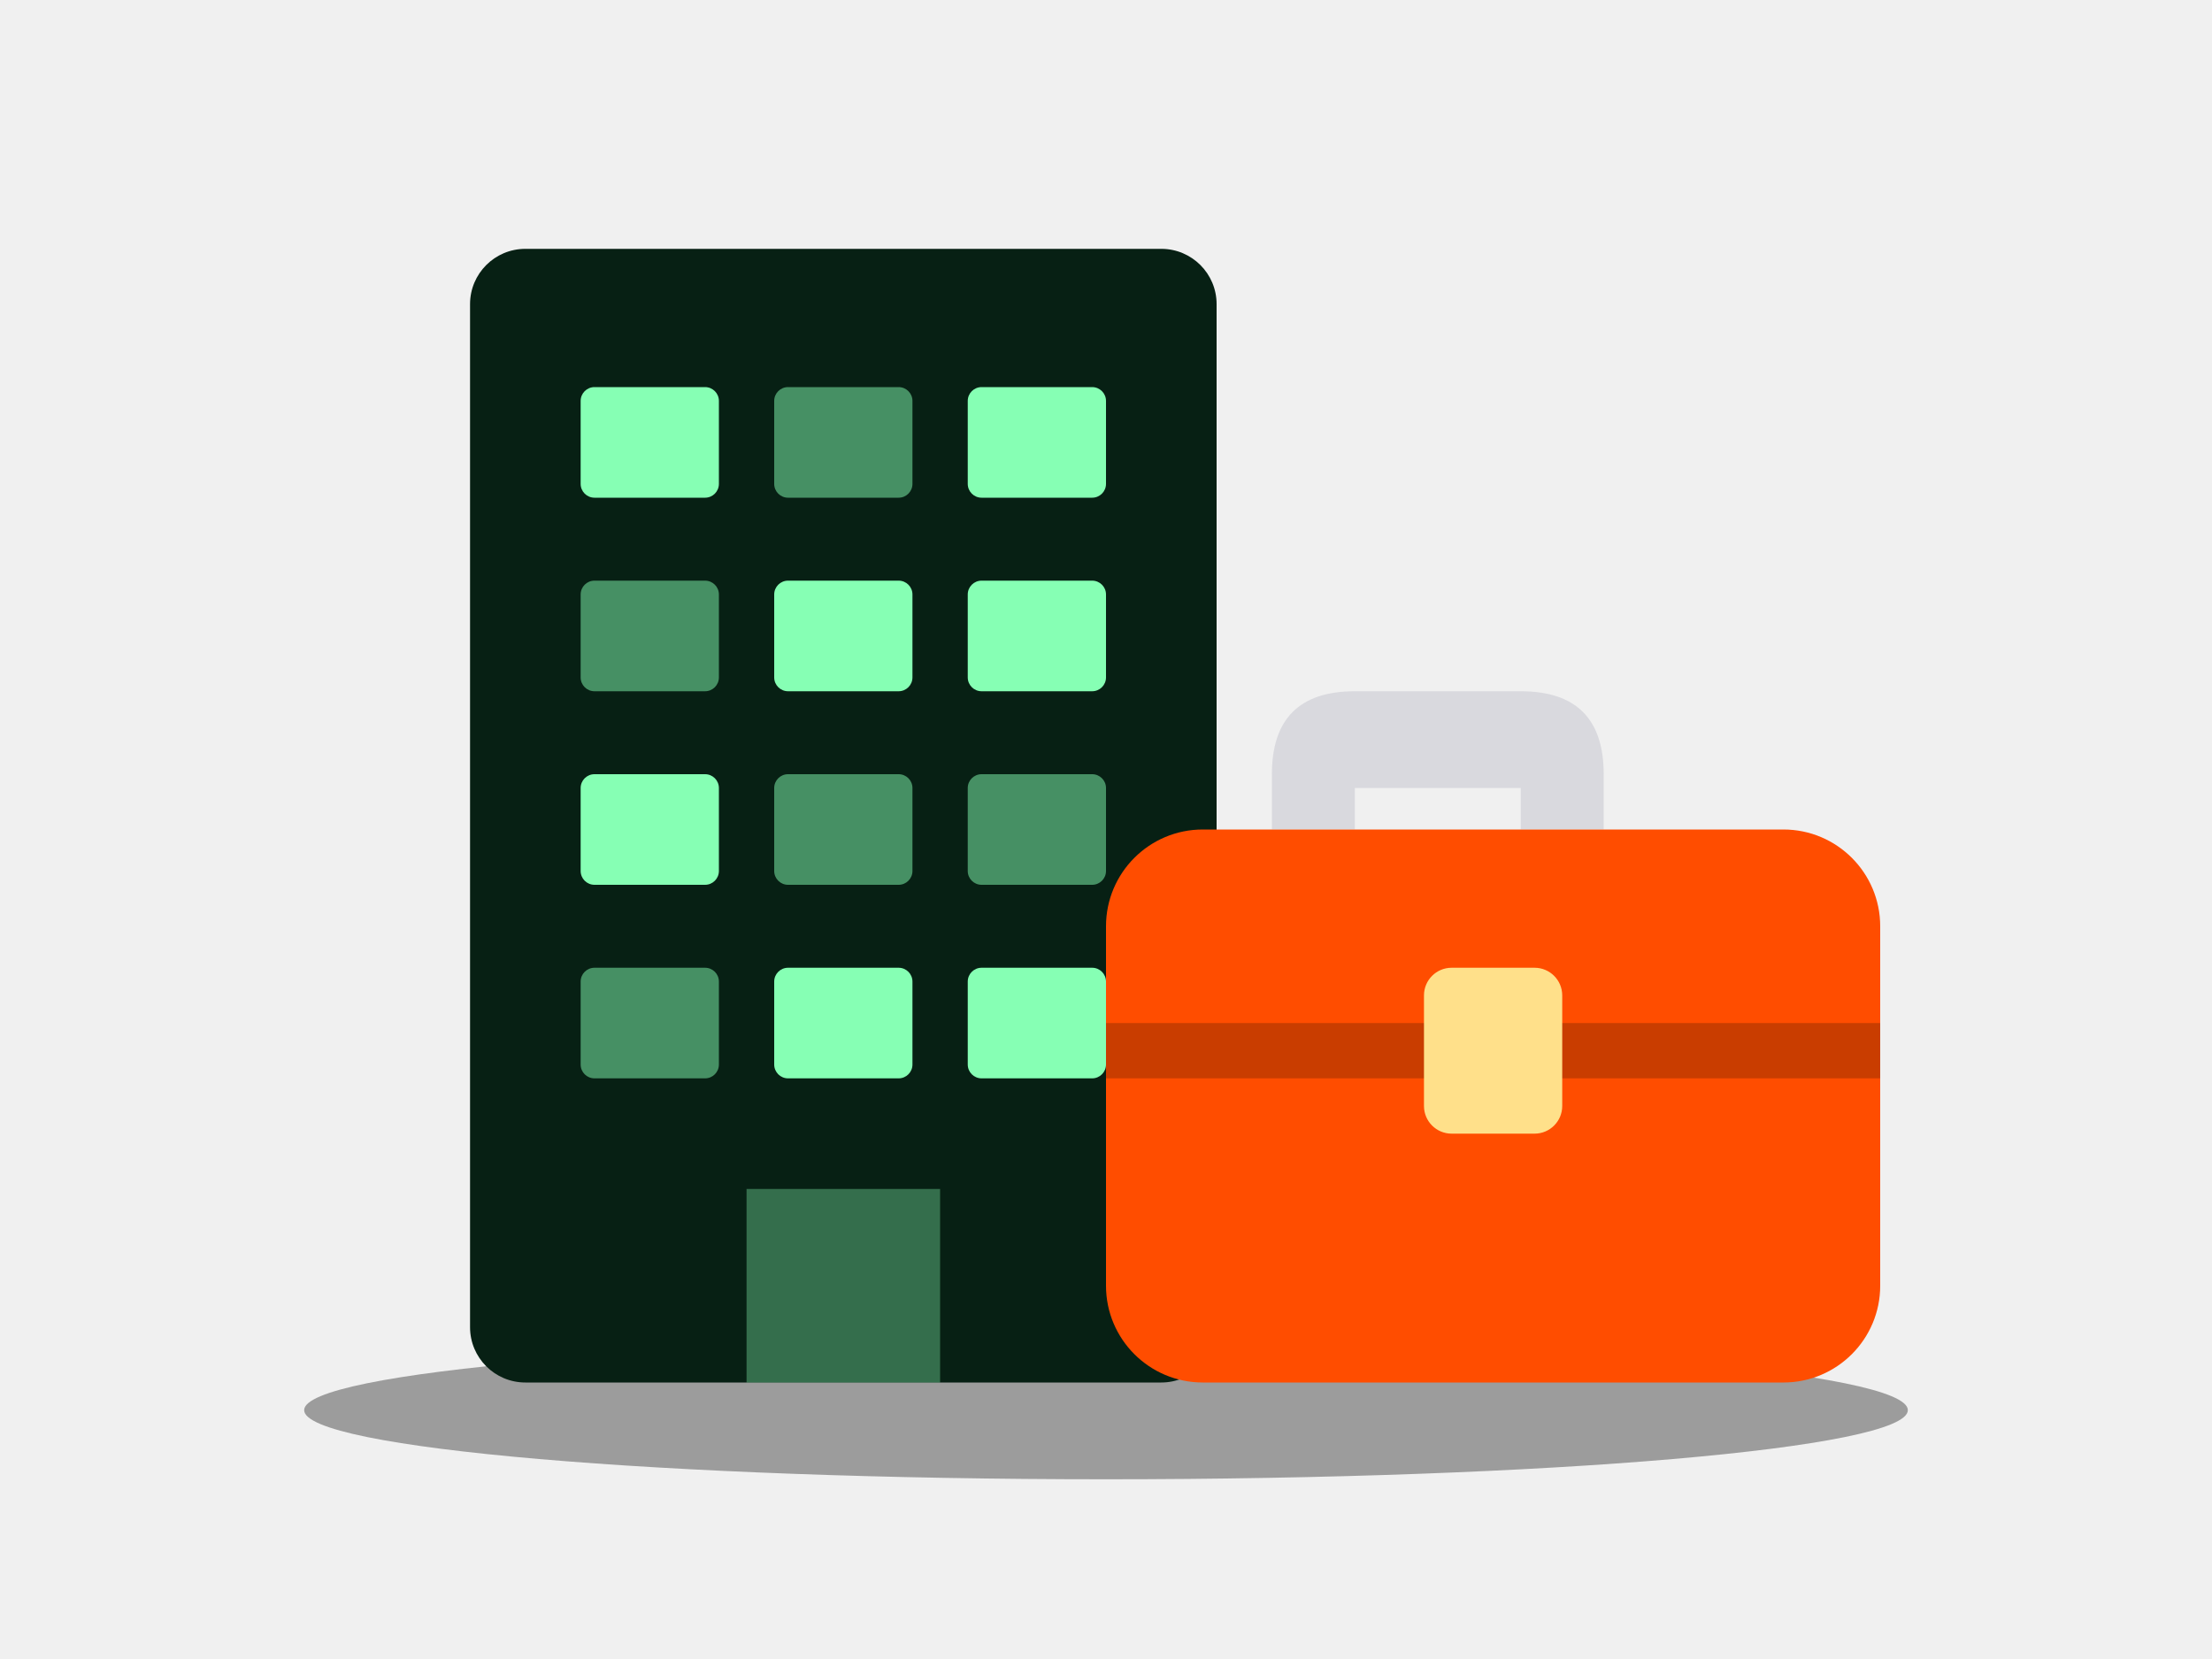
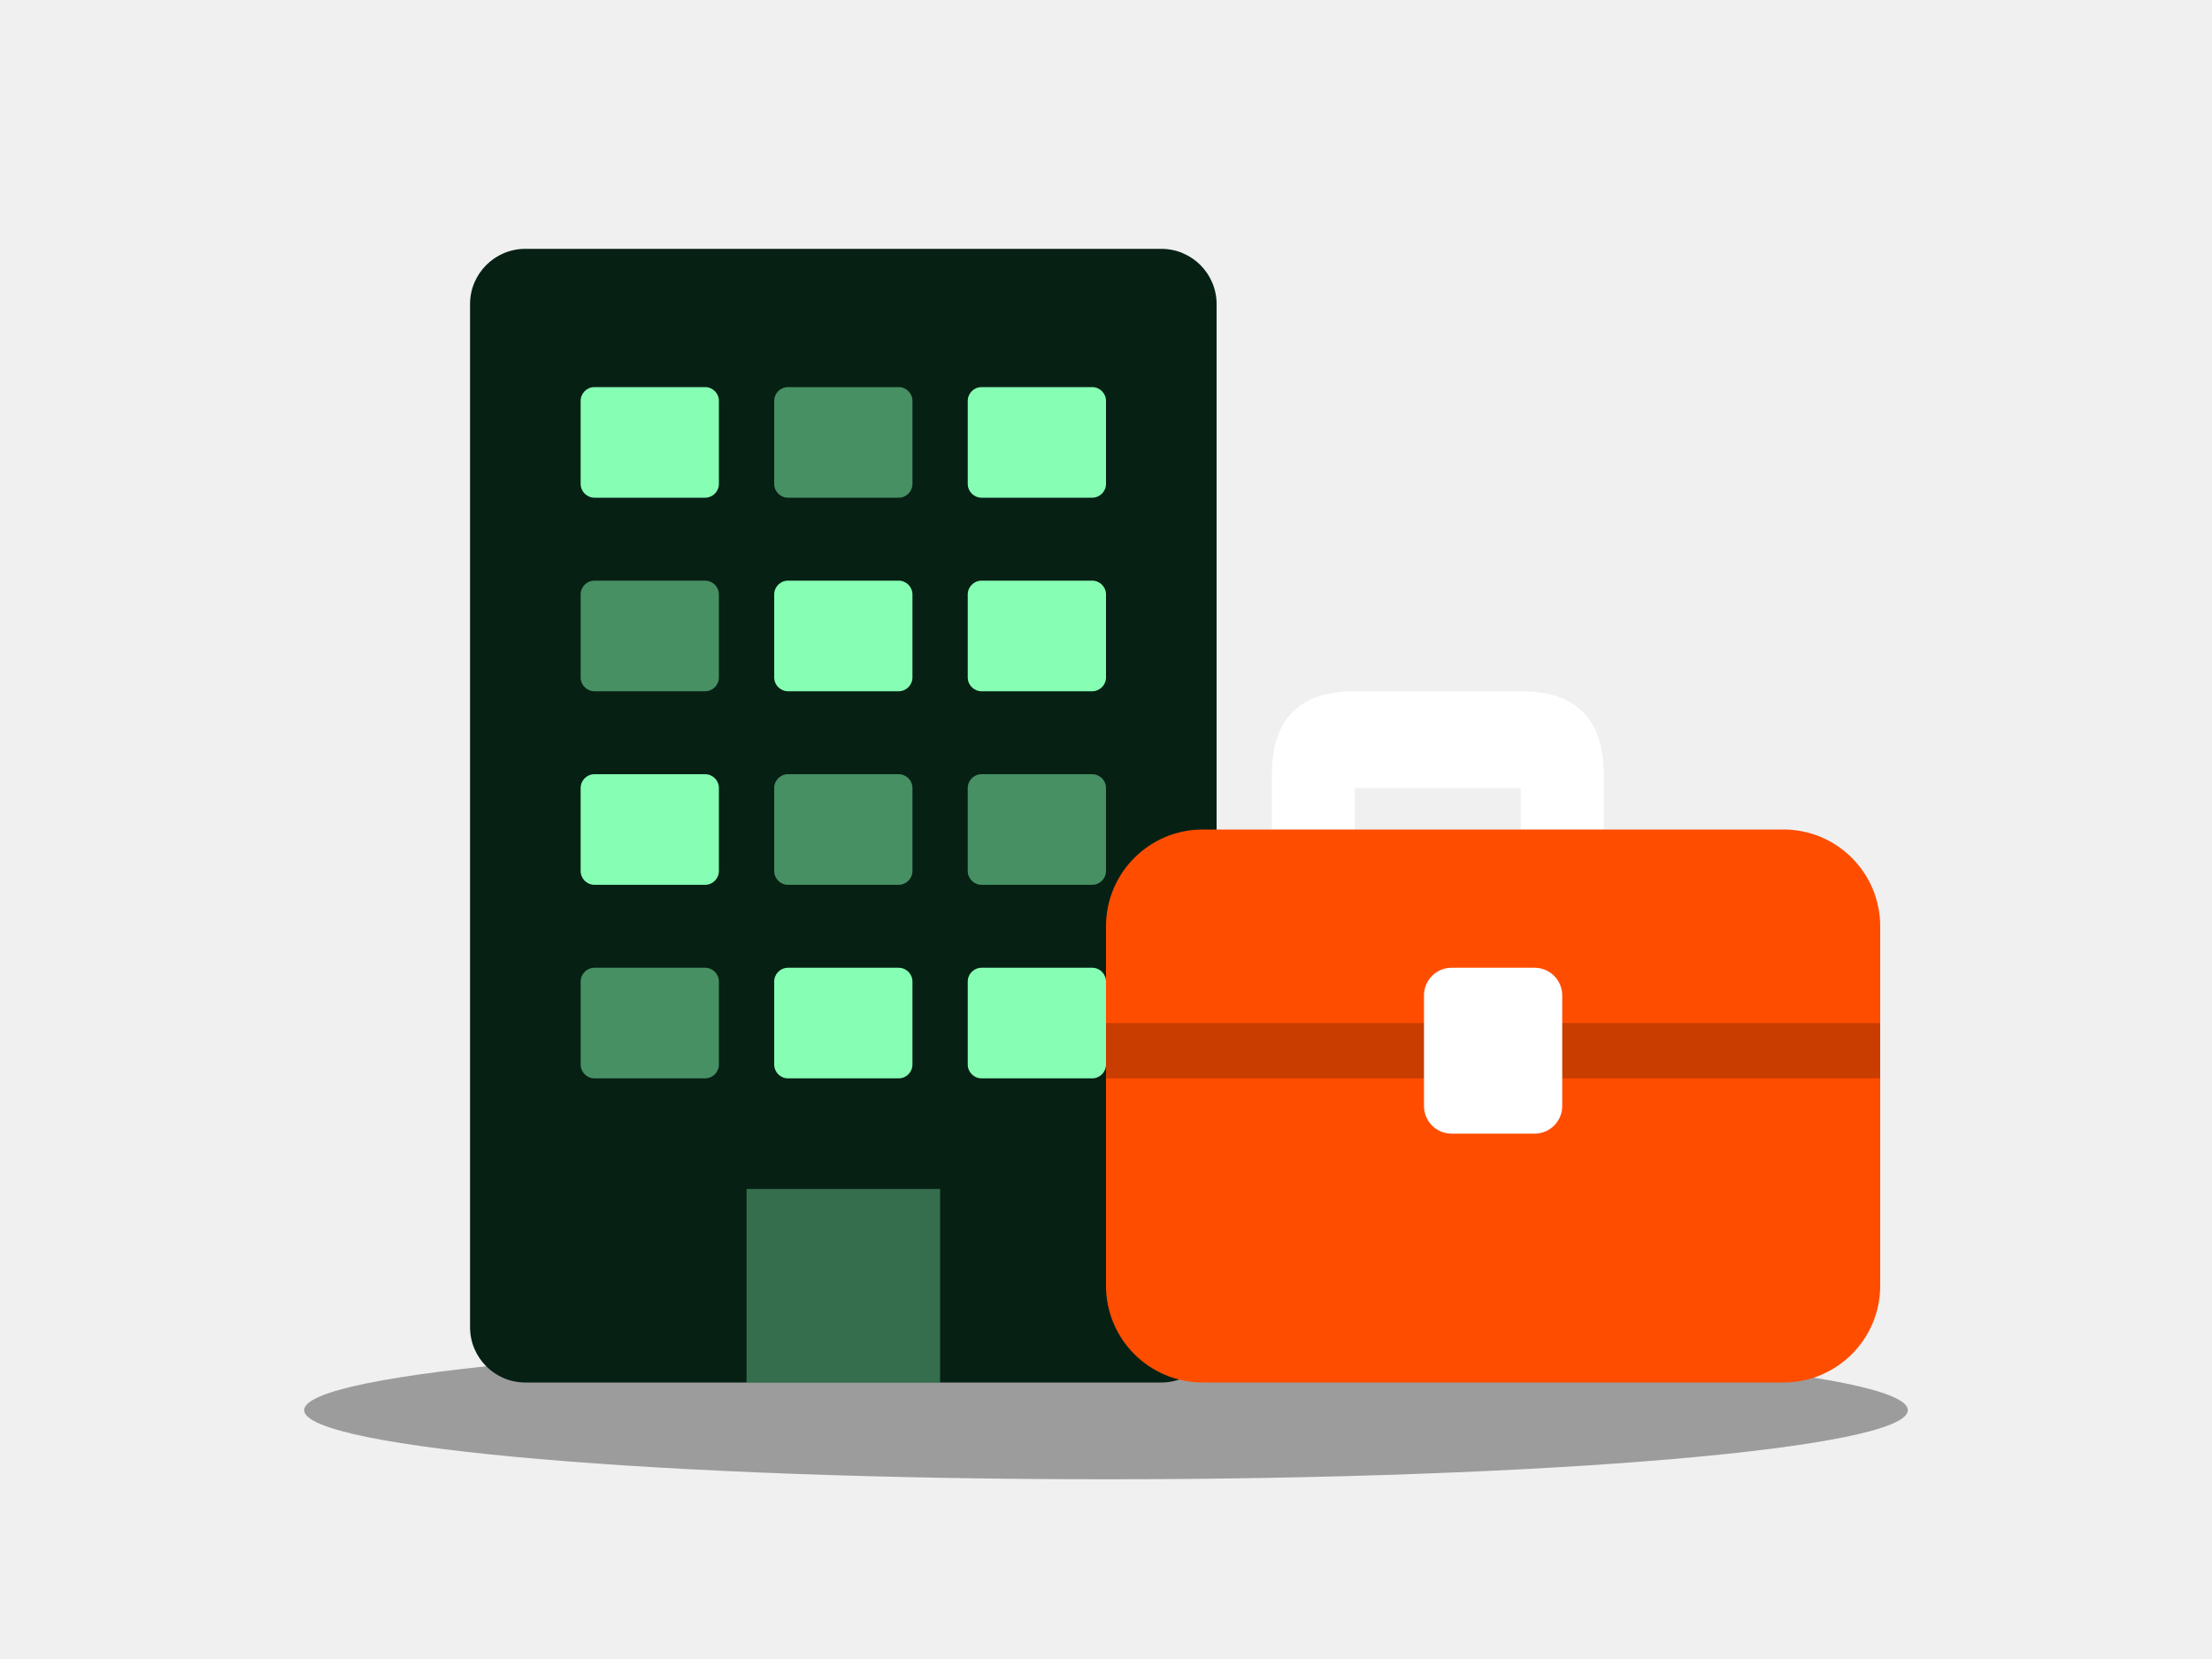
<svg xmlns="http://www.w3.org/2000/svg" viewBox="0 0 160 120">
  <ellipse cx="80" cy="102" rx="58" ry="5" fill="#000" opacity=".35" />
  <rect x="34" y="18" width="54" height="82" rx="4" fill="#072014" />
  <g fill="#86ffb4">
    <rect x="42" y="28" width="10" height="8" rx="1" />
    <rect x="56" y="28" width="10" height="8" rx="1" opacity=".5" />
    <rect x="70" y="28" width="10" height="8" rx="1" />
    <rect x="42" y="42" width="10" height="8" rx="1" opacity=".5" />
    <rect x="56" y="42" width="10" height="8" rx="1" />
    <rect x="70" y="42" width="10" height="8" rx="1" />
    <rect x="42" y="56" width="10" height="8" rx="1" />
    <rect x="56" y="56" width="10" height="8" rx="1" opacity=".5" />
    <rect x="70" y="56" width="10" height="8" rx="1" opacity=".5" />
    <rect x="42" y="70" width="10" height="8" rx="1" opacity=".5" />
    <rect x="56" y="70" width="10" height="8" rx="1" />
    <rect x="70" y="70" width="10" height="8" rx="1" />
  </g>
  <rect x="54" y="86" width="14" height="14" fill="#86ffb4" opacity=".35" />
-   <path d="M92 56q0-6 6-6h12q6 0 6 6v4h-6v-3h-12v3h-6z" fill="#d9d9de" />
+   <path d="M92 56q0-6 6-6h12q6 0 6 6v4h-6v-3h-12v3h-6z" fill="#ffffff" />
  <rect x="80" y="60" width="56" height="40" rx="7" fill="#ff4d00" />
  <rect x="80" y="74" width="56" height="4" fill="#c93d00" />
-   <rect x="103" y="70" width="10" height="12" rx="2" fill="#ffe08a" />
+   <rect x="103" y="70" width="10" height="12" rx="2" fill="#ffffff" />
</svg>
